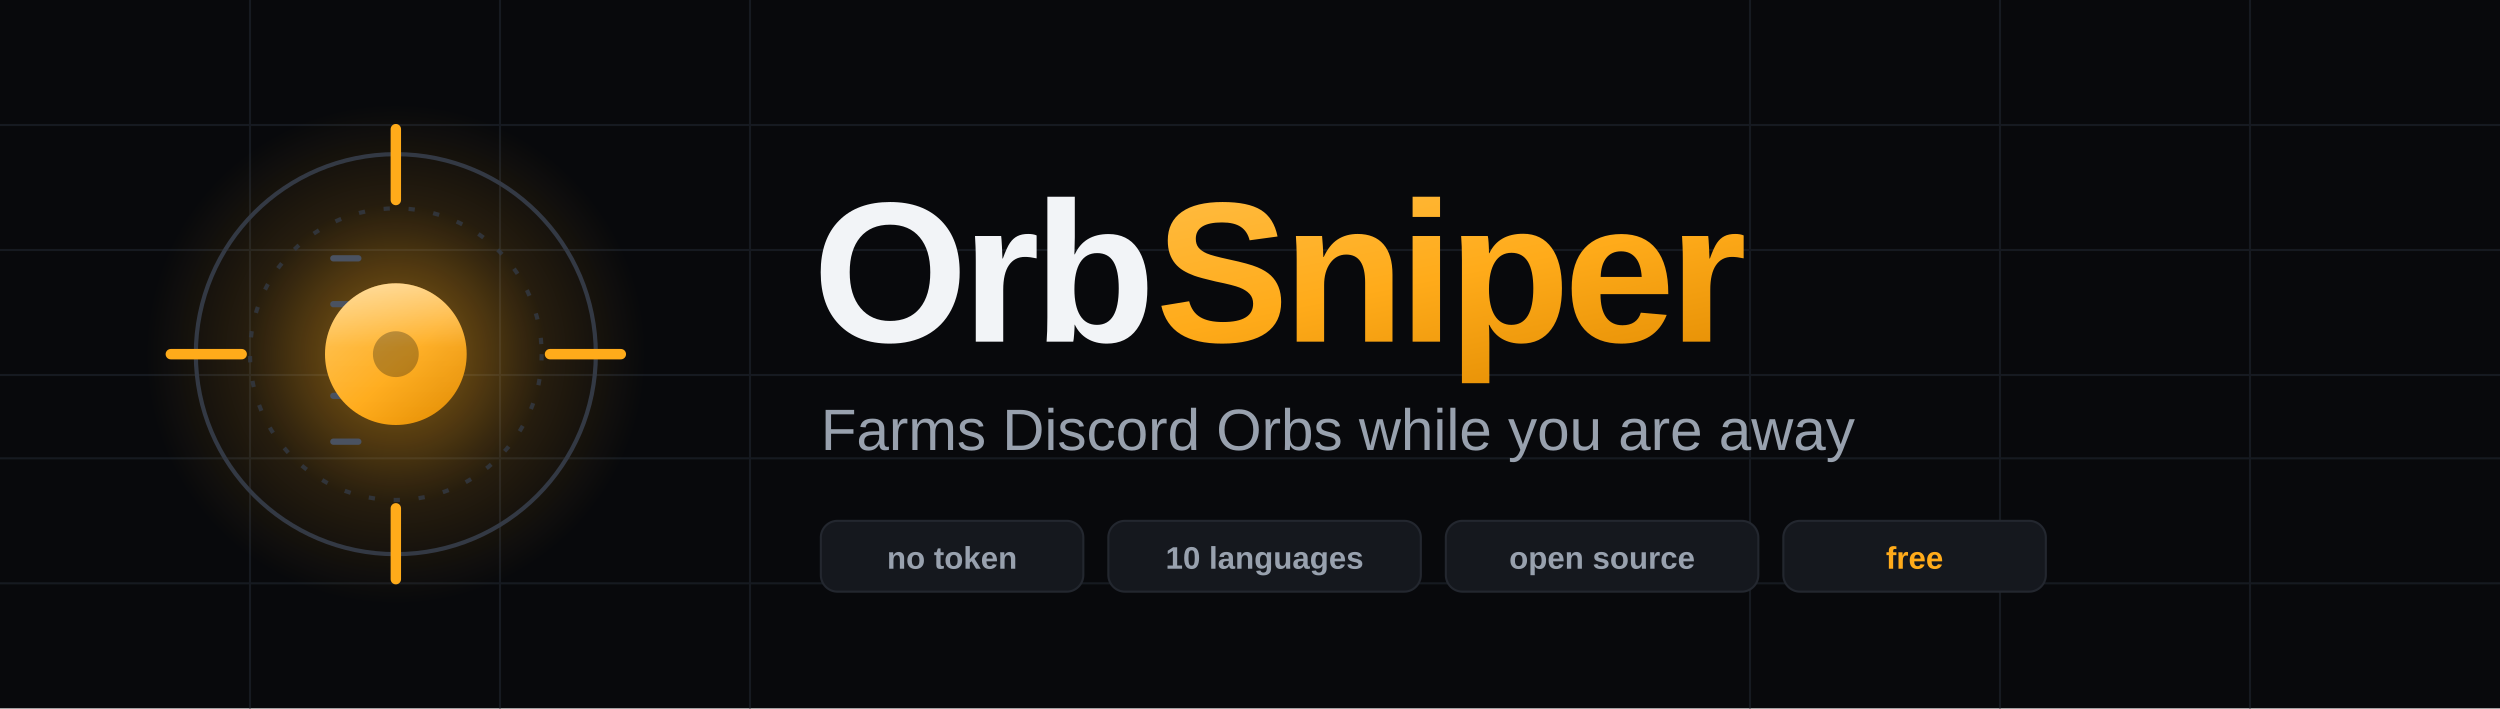
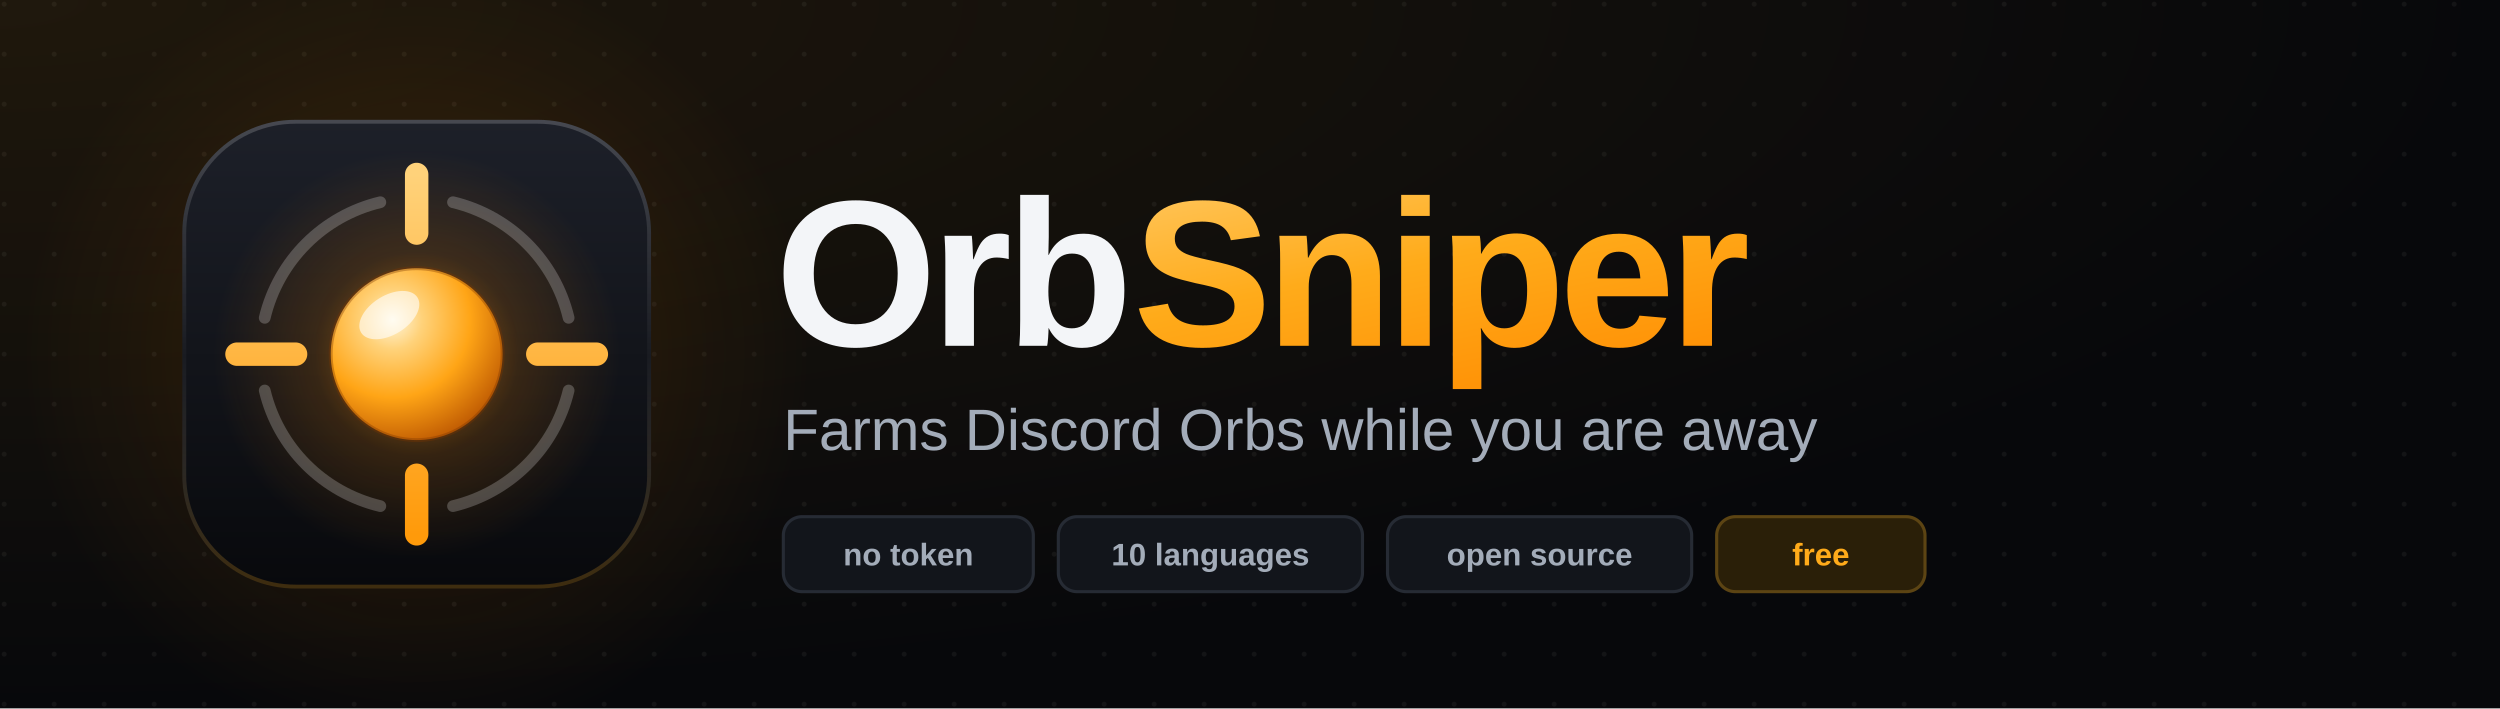
<svg xmlns="http://www.w3.org/2000/svg" viewBox="0 0 1200 340" width="1200" height="340" role="img" aria-label="OrbSniper">
  <defs>
    <linearGradient id="amber" x1="0" y1="0" x2="1" y2="1">
-       <stop offset="0" stop-color="#ffc352" />
-       <stop offset="0.55" stop-color="#ffab1a" />
-       <stop offset="1" stop-color="#e08a00" />
+       <stop offset="0" stop-color="#ffd27a" />
+       <stop offset="0.5" stop-color="#ffab1a" />
+       <stop offset="1" stop-color="#ff8a00" />
    </linearGradient>
-     <radialGradient id="orbGlow" cx="50%" cy="50%" r="50%">
-       <stop offset="0" stop-color="#ffab1a" stop-opacity="0.55" />
-       <stop offset="0.6" stop-color="#ffab1a" stop-opacity="0.12" />
+     <radialGradient id="halo" cx="50%" cy="50%" r="50%">
+       <stop offset="0" stop-color="#ffab1a" stop-opacity="0.28" />
+       <stop offset="0.6" stop-color="#ff8a00" stop-opacity="0.06" />
+       <stop offset="1" stop-color="#ff8a00" stop-opacity="0" />
+     </radialGradient>
+     <radialGradient id="wash" cx="0%" cy="0%" r="100%">
+       <stop offset="0" stop-color="#ffab1a" stop-opacity="0.10" />
      <stop offset="1" stop-color="#ffab1a" stop-opacity="0" />
    </radialGradient>
-     <linearGradient id="sheen" x1="0" y1="0" x2="0" y2="1">
-       <stop offset="0" stop-color="#ffffff" stop-opacity="0.45" />
-       <stop offset="0.45" stop-color="#ffffff" stop-opacity="0.06" />
-       <stop offset="1" stop-color="#ffffff" stop-opacity="0" />
-     </linearGradient>
+     <pattern id="dots" width="24" height="24" patternUnits="userSpaceOnUse">
+       <circle cx="2" cy="2" r="1.2" fill="#ffffff" fill-opacity="0.05" />
+     </pattern>
  </defs>
-   <rect width="1200" height="340" fill="#08090c" />
-   <g stroke="#161a21" stroke-width="1">
-     <path d="M0 60h1200M0 120h1200M0 180h1200M0 220h1200M0 280h1200" />
-     <path d="M120 0v340M240 0v340M360 0v340M840 0v340M960 0v340M1080 0v340" />
-   </g>
-   <g transform="translate(190 170)">
-     <circle r="120" fill="url(#orbGlow)" />
-     <g stroke="#333944" stroke-width="2" fill="none">
-       <circle r="96" />
-       <circle r="70" stroke-dasharray="3 9" opacity="0.8" />
+   <rect width="1200" height="340" fill="#07080b" />
+   <rect width="1200" height="340" fill="url(#dots)" />
+   <rect width="1200" height="340" fill="url(#wash)" />
+   <circle cx="200" cy="170" r="190" fill="url(#halo)" />
+   <svg x="80" y="50" width="240" height="240" viewBox="0 0 256 256">
+     <defs>
+       <linearGradient id="ic-tile" x1="0" y1="0" x2="0" y2="1">
+         <stop offset="0" stop-color="#1d2029" />
+         <stop offset="1" stop-color="#08090c" />
+       </linearGradient>
+       <linearGradient id="ic-rim" x1="0" y1="0" x2="0" y2="1">
+         <stop offset="0" stop-color="#ffffff" stop-opacity=".18" />
+         <stop offset=".5" stop-color="#ffffff" stop-opacity=".03" />
+         <stop offset="1" stop-color="#ffab1a" stop-opacity=".22" />
+       </linearGradient>
+       <radialGradient id="ic-glow" cx="50%" cy="50%" r="50%">
+         <stop offset="0" stop-color="#ffab1a" stop-opacity=".6" />
+         <stop offset=".5" stop-color="#ff8a00" stop-opacity=".16" />
+         <stop offset="1" stop-color="#ff8a00" stop-opacity="0" />
+       </radialGradient>
+       <radialGradient id="ic-orb" cx="36%" cy="30%" r="78%">
+         <stop offset="0" stop-color="#fff6dc" />
+         <stop offset=".22" stop-color="#ffd27a" />
+         <stop offset=".58" stop-color="#ffa516" />
+         <stop offset="1" stop-color="#b85200" />
+       </radialGradient>
+       <linearGradient id="ic-tick" x1="0" y1="0" x2="0" y2="1">
+         <stop offset="0" stop-color="#ffd27a" />
+         <stop offset="1" stop-color="#ff9a0a" />
+       </linearGradient>
+     </defs>
+     <rect x="8" y="8" width="240" height="240" rx="58" fill="url(#ic-tile)" />
+     <rect x="9" y="9" width="238" height="238" rx="57" fill="none" stroke="url(#ic-rim)" stroke-width="2" />
+     <circle cx="128" cy="128" r="104" fill="url(#ic-glow)" />
+     <g fill="none" stroke="#ffffff" stroke-opacity=".22" stroke-width="6" stroke-linecap="round">
+       <path d="M146.6 50.2 A80 80 0 0 1 205.8 109.4" />
+       <path d="M205.8 146.6 A80 80 0 0 1 146.6 205.8" />
+       <path d="M109.4 205.8 A80 80 0 0 1 50.2 146.6" />
+       <path d="M50.2 109.4 A80 80 0 0 1 109.4 50.2" />
    </g>
-     <g stroke="#ffab1a" stroke-width="5" stroke-linecap="round">
-       <path d="M0 -108v34M0 74v34M-108 0h34M74 0h34" />
+     <g stroke="url(#ic-tick)" stroke-width="12" stroke-linecap="round">
+       <path d="M128 36v30M128 190v30M36 128h30M190 128h30" />
    </g>
-     <g stroke="#4a5261" stroke-width="3" stroke-linecap="round">
-       <path d="M-30 -46h12M-30 -24h12M-30 -2h12M-30 20h12M-30 42h12" />
-     </g>
-     <circle r="34" fill="url(#amber)" />
-     <circle r="34" fill="url(#sheen)" />
-     <circle r="11" fill="#08090c" opacity="0.28" />
-   </g>
-   <g transform="translate(390 0)">
-     <text x="0" y="164" font-family="Segoe UI, Helvetica Neue, Arial, sans-serif" font-size="96" font-weight="700" letter-spacing="-3" fill="#f2f4f7">Orb<tspan fill="url(#amber)">Sniper</tspan>
+     <circle cx="128" cy="128" r="44" fill="url(#ic-orb)" />
+     <circle cx="128" cy="128" r="44" fill="none" stroke="#7a3500" stroke-opacity=".35" stroke-width="2" />
+     <ellipse cx="114" cy="108" rx="17" ry="10" fill="#ffffff" opacity=".6" transform="rotate(-32 114 108)" />
+   </svg>
+   <g transform="translate(372 0)">
+     <text x="0" y="166" font-family="Segoe UI, Helvetica Neue, Arial, sans-serif" font-size="100" font-weight="700" letter-spacing="-3" fill="#f3f5f8">Orb<tspan fill="url(#amber)">Sniper</tspan>
    </text>
-     <text x="4" y="216" font-family="Segoe UI, Helvetica Neue, Arial, sans-serif" font-size="28" font-weight="500" fill="#98a1ae">Farms Discord Orbs while you are away</text>
-     <g transform="translate(4 250)">
-       <rect width="126" height="34" rx="8" fill="#15181e" stroke="#23272f" />
-       <text x="63" y="23" text-anchor="middle" font-family="Segoe UI, Arial, sans-serif" font-size="15" font-weight="600" fill="#98a1ae">no token</text>
-       <rect x="138" width="150" height="34" rx="8" fill="#15181e" stroke="#23272f" />
-       <text x="213" y="23" text-anchor="middle" font-family="Segoe UI, Arial, sans-serif" font-size="15" font-weight="600" fill="#98a1ae">10 languages</text>
-       <rect x="300" width="150" height="34" rx="8" fill="#15181e" stroke="#23272f" />
-       <text x="375" y="23" text-anchor="middle" font-family="Segoe UI, Arial, sans-serif" font-size="15" font-weight="600" fill="#98a1ae">open source</text>
-       <rect x="462" width="126" height="34" rx="8" fill="#15181e" stroke="#23272f" />
-       <text x="525" y="23" text-anchor="middle" font-family="Segoe UI, Arial, sans-serif" font-size="15" font-weight="600" fill="#ffab1a">free</text>
+     <text x="4" y="216" font-family="Segoe UI, Helvetica Neue, Arial, sans-serif" font-size="28" font-weight="500" fill="#a3acb9">Farms Discord Orbs while you are away</text>
+     <g transform="translate(4 248)">
+       <rect x="0" width="120" height="36" rx="9" fill="#12151b" stroke="#262b34" stroke-width="1.5" />
+       <text x="60.0" y="23.4" text-anchor="middle" font-family="Segoe UI, Helvetica Neue, Arial, sans-serif" font-size="15" font-weight="600" fill="#a3acb9">no token</text>
+       <rect x="132" width="146" height="36" rx="9" fill="#12151b" stroke="#262b34" stroke-width="1.5" />
+       <text x="205.0" y="23.4" text-anchor="middle" font-family="Segoe UI, Helvetica Neue, Arial, sans-serif" font-size="15" font-weight="600" fill="#a3acb9">10 languages</text>
+       <rect x="290" width="146" height="36" rx="9" fill="#12151b" stroke="#262b34" stroke-width="1.5" />
+       <text x="363.0" y="23.4" text-anchor="middle" font-family="Segoe UI, Helvetica Neue, Arial, sans-serif" font-size="15" font-weight="600" fill="#a3acb9">open source</text>
+       <rect x="448" width="100" height="36" rx="9" fill="#2a1f08" stroke="#5c4413" stroke-width="1.5" />
+       <text x="498.0" y="23.4" text-anchor="middle" font-family="Segoe UI, Helvetica Neue, Arial, sans-serif" font-size="15" font-weight="700" fill="#ffab1a">free</text>
    </g>
  </g>
</svg>
